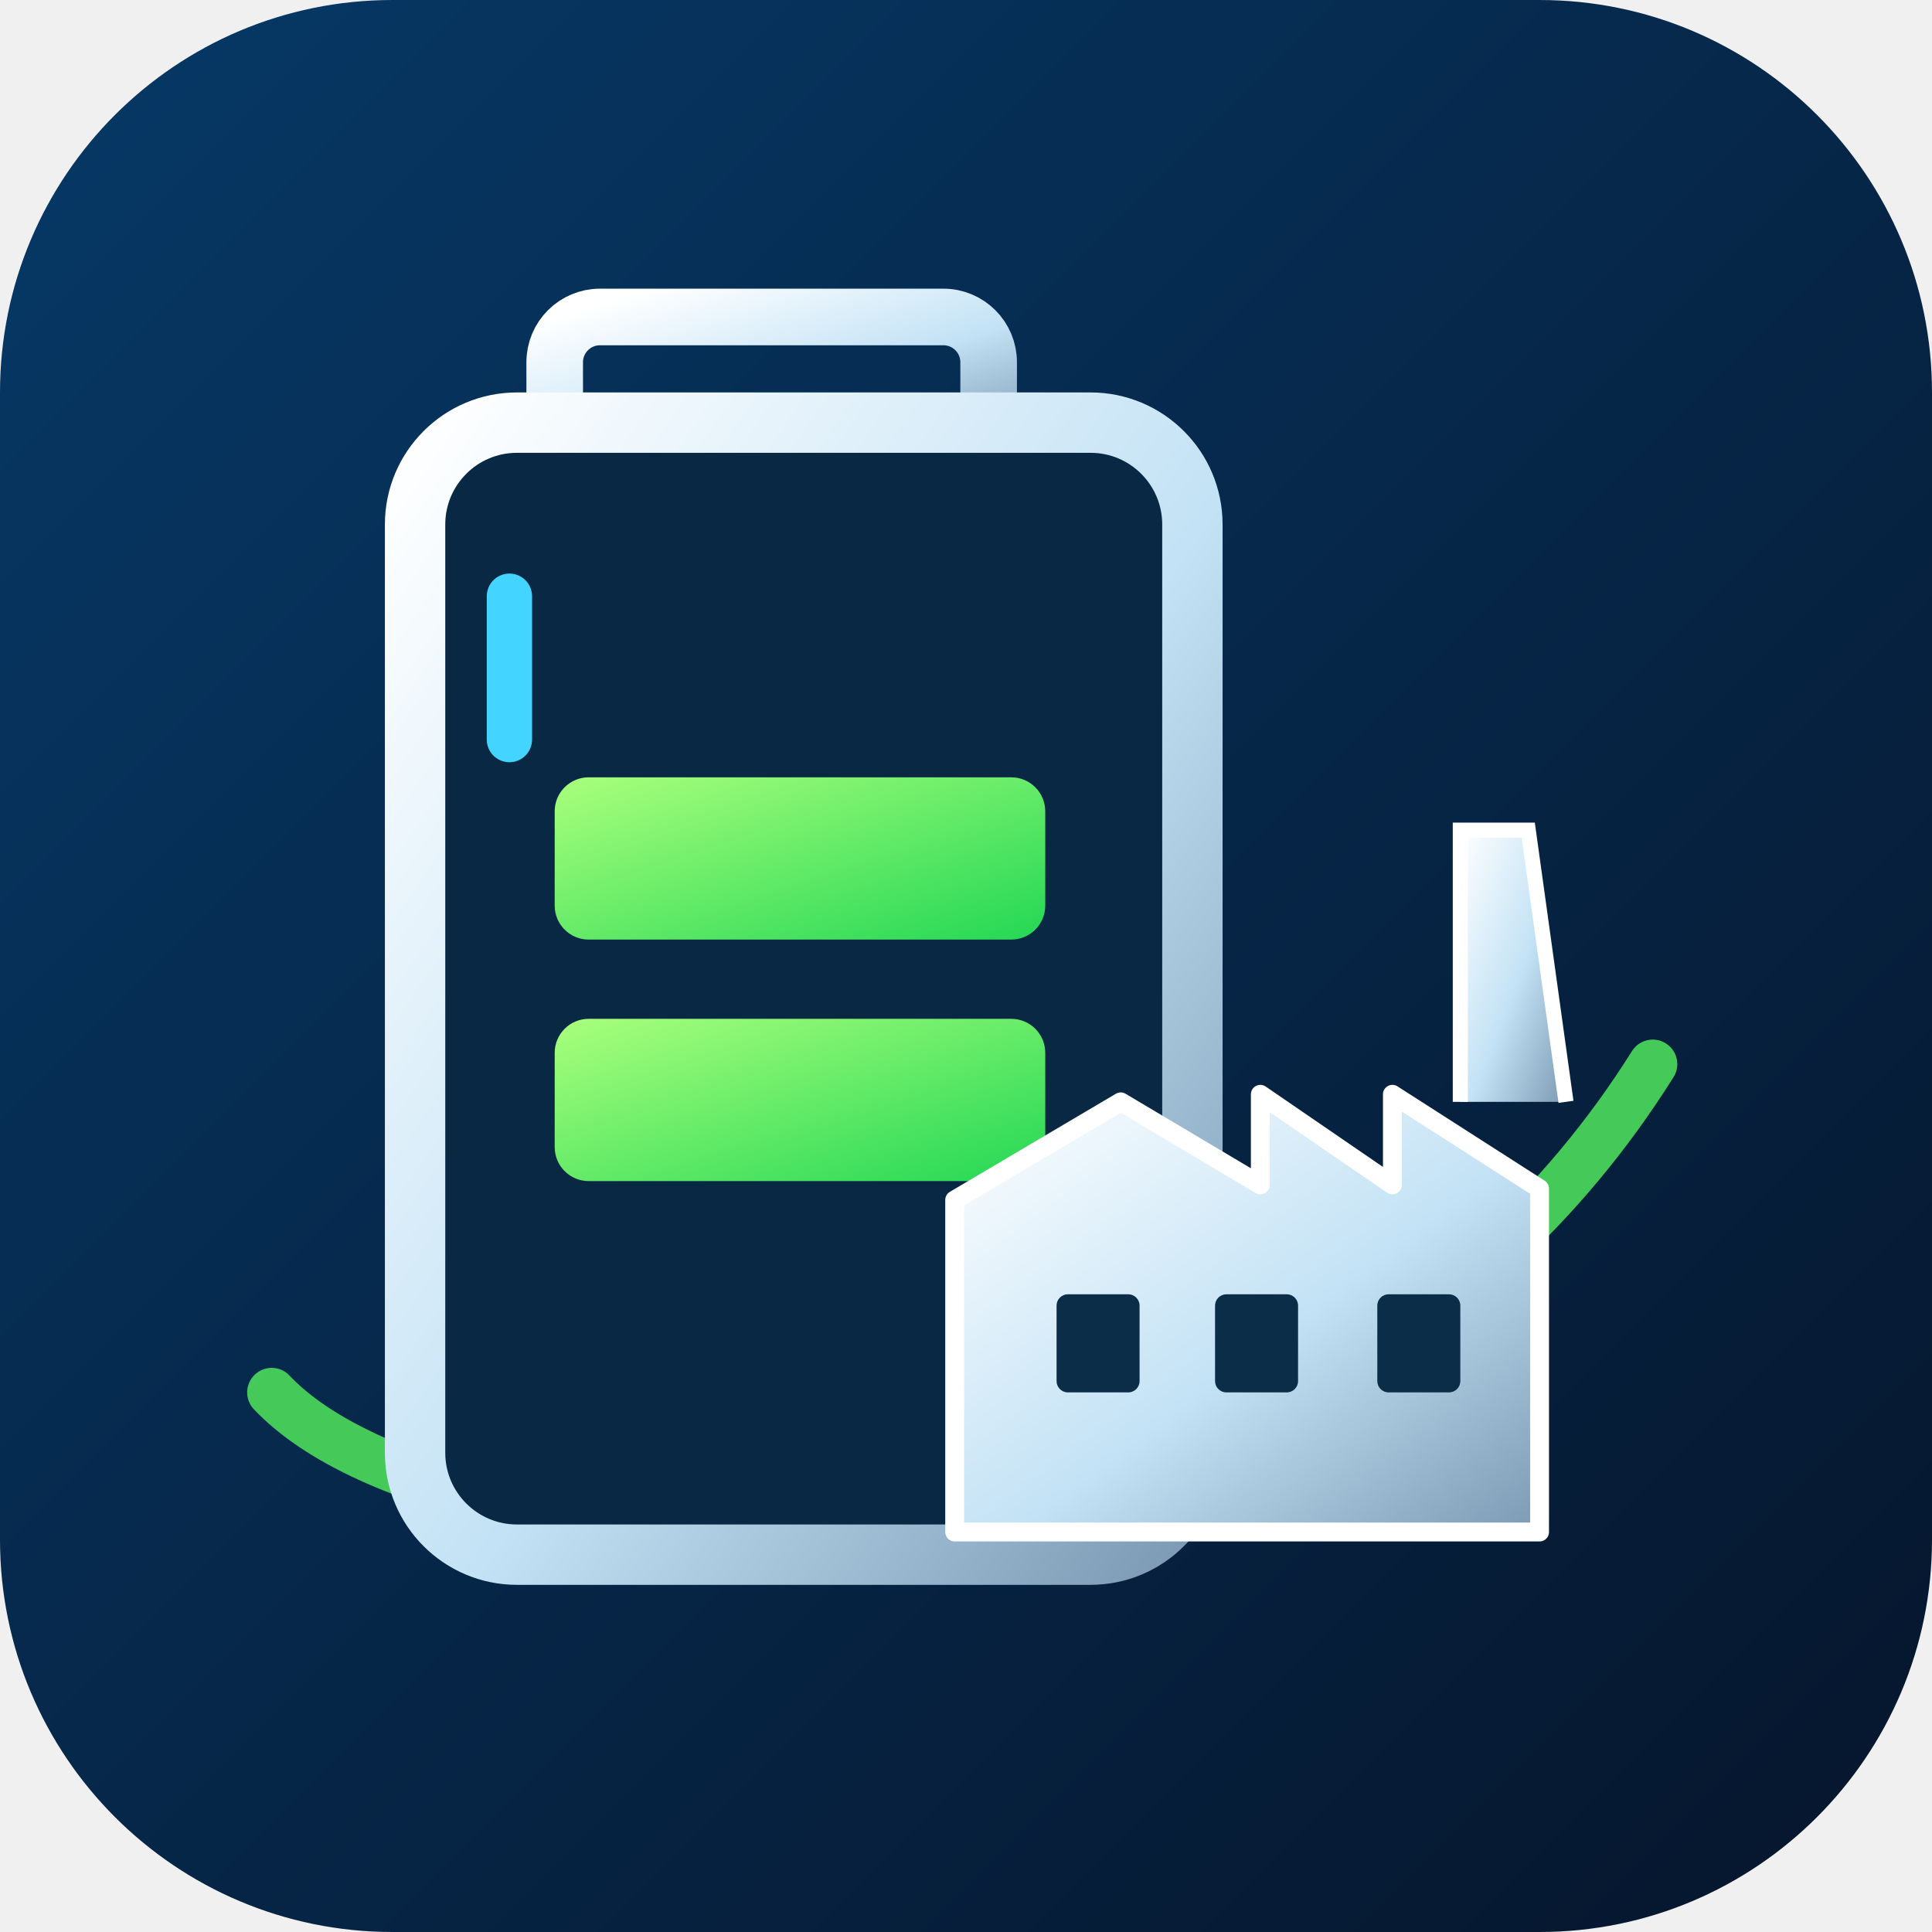
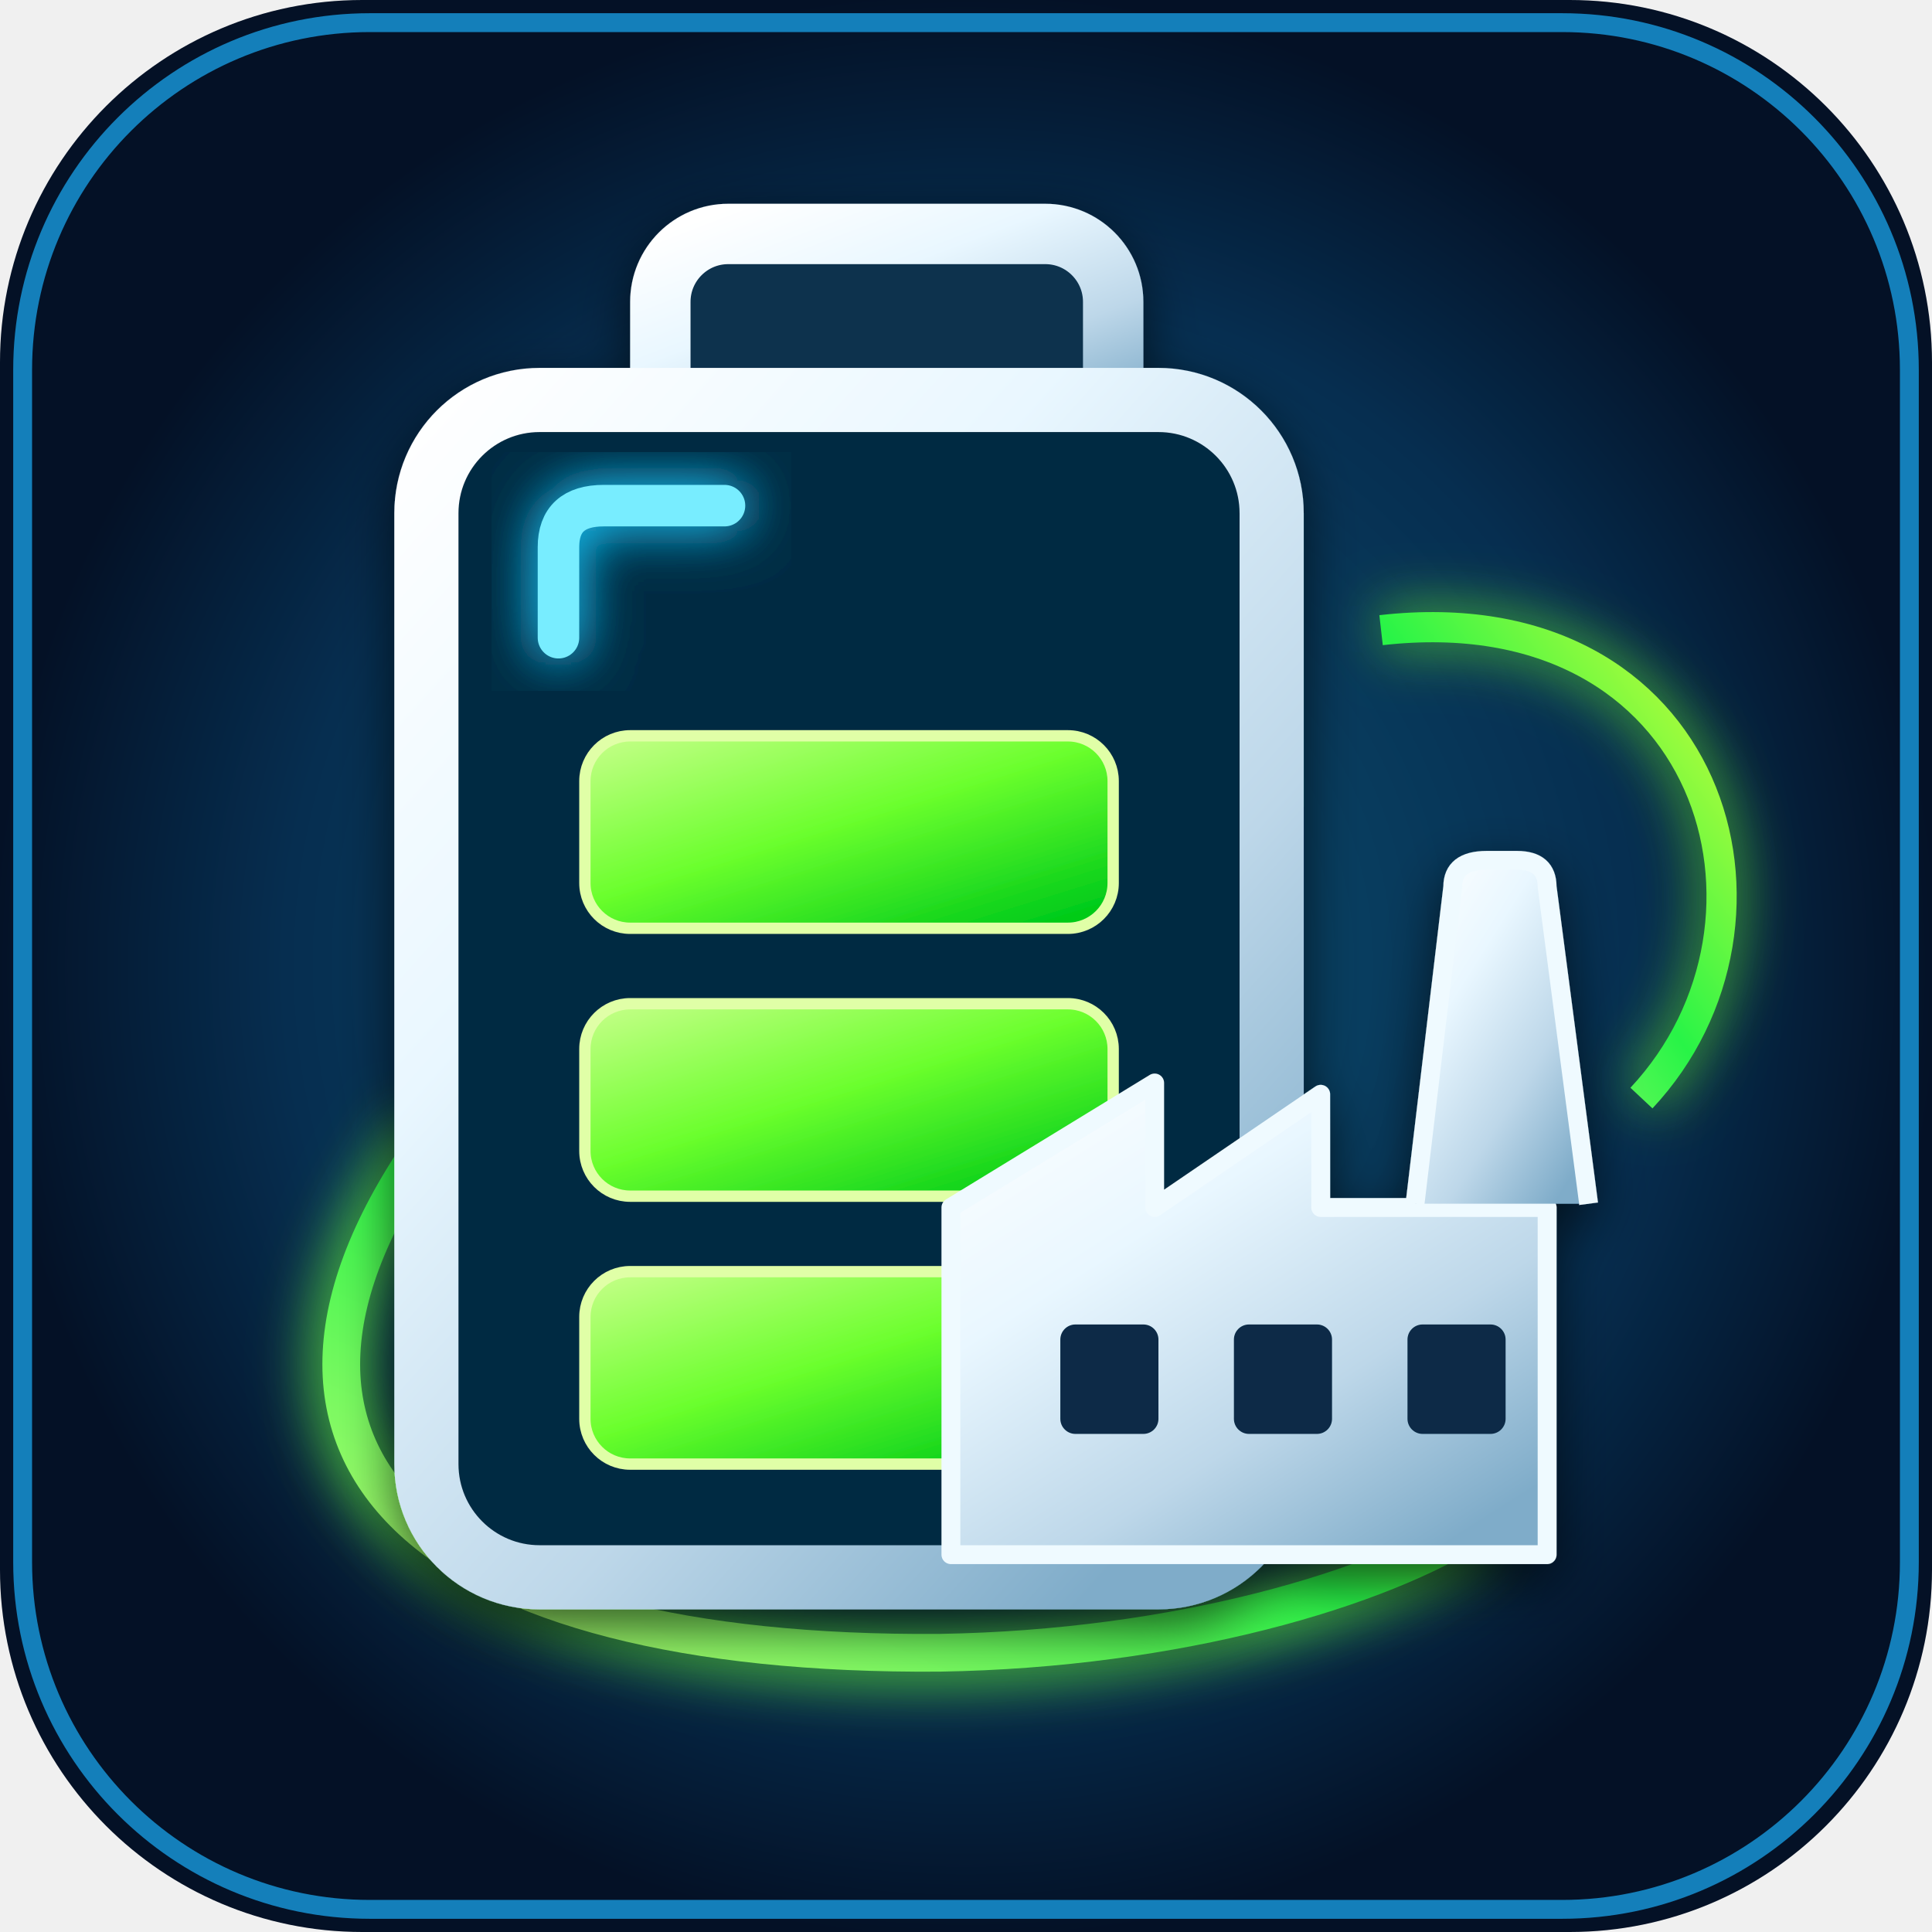
<svg xmlns="http://www.w3.org/2000/svg" width="512" height="512" viewBox="0 0 512 512">
  <defs>
-     <linearGradient id="bg" x1="0" y1="0" x2="1" y2="1">
-       <stop stop-color="#063967" />
-       <stop offset="1" stop-color="#06152b" />
+     <radialGradient id="bg">
+       <stop stop-color="#0b5274" />
+       <stop offset=".7" stop-color="#062e50" />
+       <stop offset="1" stop-color="#041126" />
+     </radialGradient>
+     <linearGradient id="metal" x1="0" y1="0" x2=".8" y2="1">
+       <stop stop-color="#fff" />
+       <stop offset=".35" stop-color="#e9f7ff" />
+       <stop offset=".7" stop-color="#bdd7e9" />
+       <stop offset="1" stop-color="#7facc9" />
    </linearGradient>
-     <linearGradient id="metal" x1="0" y1="0" x2="1" y2="1">
-       <stop stop-color="#ffffff" />
-       <stop offset=".55" stop-color="#c3e2f5" />
-       <stop offset="1" stop-color="#7c9ab3" />
+     <linearGradient id="green" x1="0" y1="0" x2=".85" y2="1">
+       <stop stop-color="#c8ff8b" />
+       <stop offset=".5" stop-color="#6bff2d" />
+       <stop offset="1" stop-color="#00cb19" />
    </linearGradient>
-     <linearGradient id="charge" x1="0" y1="0" x2="1" y2="1">
-       <stop stop-color="#aaff7c" />
-       <stop offset="1" stop-color="#23d755" />
+     <linearGradient id="arc" x1="0" y1="1" x2="1" y2="0">
+       <stop stop-color="#c6ff78" />
+       <stop offset=".5" stop-color="#28f447" />
+       <stop offset="1" stop-color="#d4ff38" />
    </linearGradient>
+     <filter id="glow" x="-40%" y="-40%" width="180%" height="180%">
+       <feGaussianBlur stdDeviation="7" />
+     </filter>
+     <filter id="shadow" x="-30%" y="-30%" width="160%" height="160%">
+       <feDropShadow dx="0" dy="5" stdDeviation="7" flood-color="#000" flood-opacity=".65" />
+     </filter>
  </defs>
-   <rect width="512" height="512" rx="104" fill="url(#bg)" />
-   <path d="M72 369 C120 420 342 435 438 282" fill="none" stroke="#50e65d" stroke-width="13" stroke-linecap="round" opacity=".85" />
-   <rect x="147" y="84" width="115" height="36" rx="12" fill="none" stroke="url(#metal)" stroke-width="15" />
-   <rect x="110" y="112" width="206" height="300" rx="27" fill="#092844" stroke="url(#metal)" stroke-width="16" />
-   <path d="M135 158 v38" stroke="#43d4ff" stroke-width="12" stroke-linecap="round" />
-   <rect x="147" y="206" width="130" height="43" rx="9" fill="url(#charge)" />
-   <rect x="147" y="270" width="130" height="43" rx="9" fill="url(#charge)" />
-   <path d="M253 318 l44 -26 37 22 v-24 l35 24 v-24 l39 25 v91 H253 Z" fill="url(#metal)" stroke="#ffffff" stroke-width="5" stroke-linejoin="round" />
-   <rect x="280" y="343" width="22" height="26" rx="3" fill="#0b2d47" />
-   <rect x="322" y="343" width="22" height="26" rx="3" fill="#0b2d47" />
-   <rect x="365" y="343" width="22" height="26" rx="3" fill="#0b2d47" />
-   <path d="M387 292 v-72 h18 l10 72" fill="url(#metal)" stroke="#ffffff" stroke-width="4" />
+   <rect width="512" height="512" rx="96" fill="url(#bg)" />
+   <rect x="6" y="6" width="500" height="500" rx="92" fill="none" stroke="#147fba" stroke-width="5" />
+   <path d="M366 167 C454 157 479 244 435 291" fill="none" stroke="#68f62b" stroke-width="12" opacity=".55" filter="url(#glow)" />
+   <path d="M366 167 C454 157 479 244 435 291" fill="none" stroke="url(#arc)" stroke-width="8" />
+   <path d="M115 300 C52 387 115 439 249 438 C312 437 366 421 392 404" fill="none" stroke="#67ff37" stroke-width="18" filter="url(#glow)" opacity=".6" />
+   <path d="M115 300 C52 387 115 439 249 438 C312 437 366 421 392 404" fill="none" stroke="url(#arc)" stroke-width="10" stroke-linecap="round" />
+   <g filter="url(#shadow)">
+     <rect x="175" y="62" width="120" height="57" rx="18" fill="#0a304d" stroke="url(#metal)" stroke-width="16" />
+     <rect x="113" y="106" width="224" height="312" rx="30" fill="#062c43" stroke="url(#metal)" stroke-width="17" />
+     <path d="M148 169 v-24 q0 -11 12 -11 h32" fill="none" stroke="#13caff" stroke-width="13" stroke-linecap="round" filter="url(#glow)" />
+     <path d="M148 169 v-24 q0 -11 12 -11 h32" fill="none" stroke="#78edff" stroke-width="11" stroke-linecap="round" />
+     <rect x="155" y="195" width="140" height="51" rx="12" fill="url(#green)" stroke="#e0ffa7" stroke-width="3" />
+     <rect x="155" y="266" width="140" height="51" rx="12" fill="url(#green)" stroke="#e0ffa7" stroke-width="3" />
+     <rect x="155" y="337" width="140" height="51" rx="12" fill="url(#green)" stroke="#e0ffa7" stroke-width="3" />
+     <path d="M252 320 L306 287 V320 L350 290 V320 H410 V412 H252 Z" fill="url(#metal)" stroke="#effaff" stroke-width="5" stroke-linejoin="round" />
+     <path d="M375 319 L385 235 Q385 228 394 228 H402 Q410 228 410 235 L421 319" fill="url(#metal)" stroke="#effaff" stroke-width="5" />
+     <rect x="281" y="351" width="26" height="29" rx="4" fill="#082b46" />
+     <rect x="327" y="351" width="26" height="29" rx="4" fill="#082b46" />
+     <rect x="373" y="351" width="26" height="29" rx="4" fill="#082b46" />
+   </g>
</svg>
